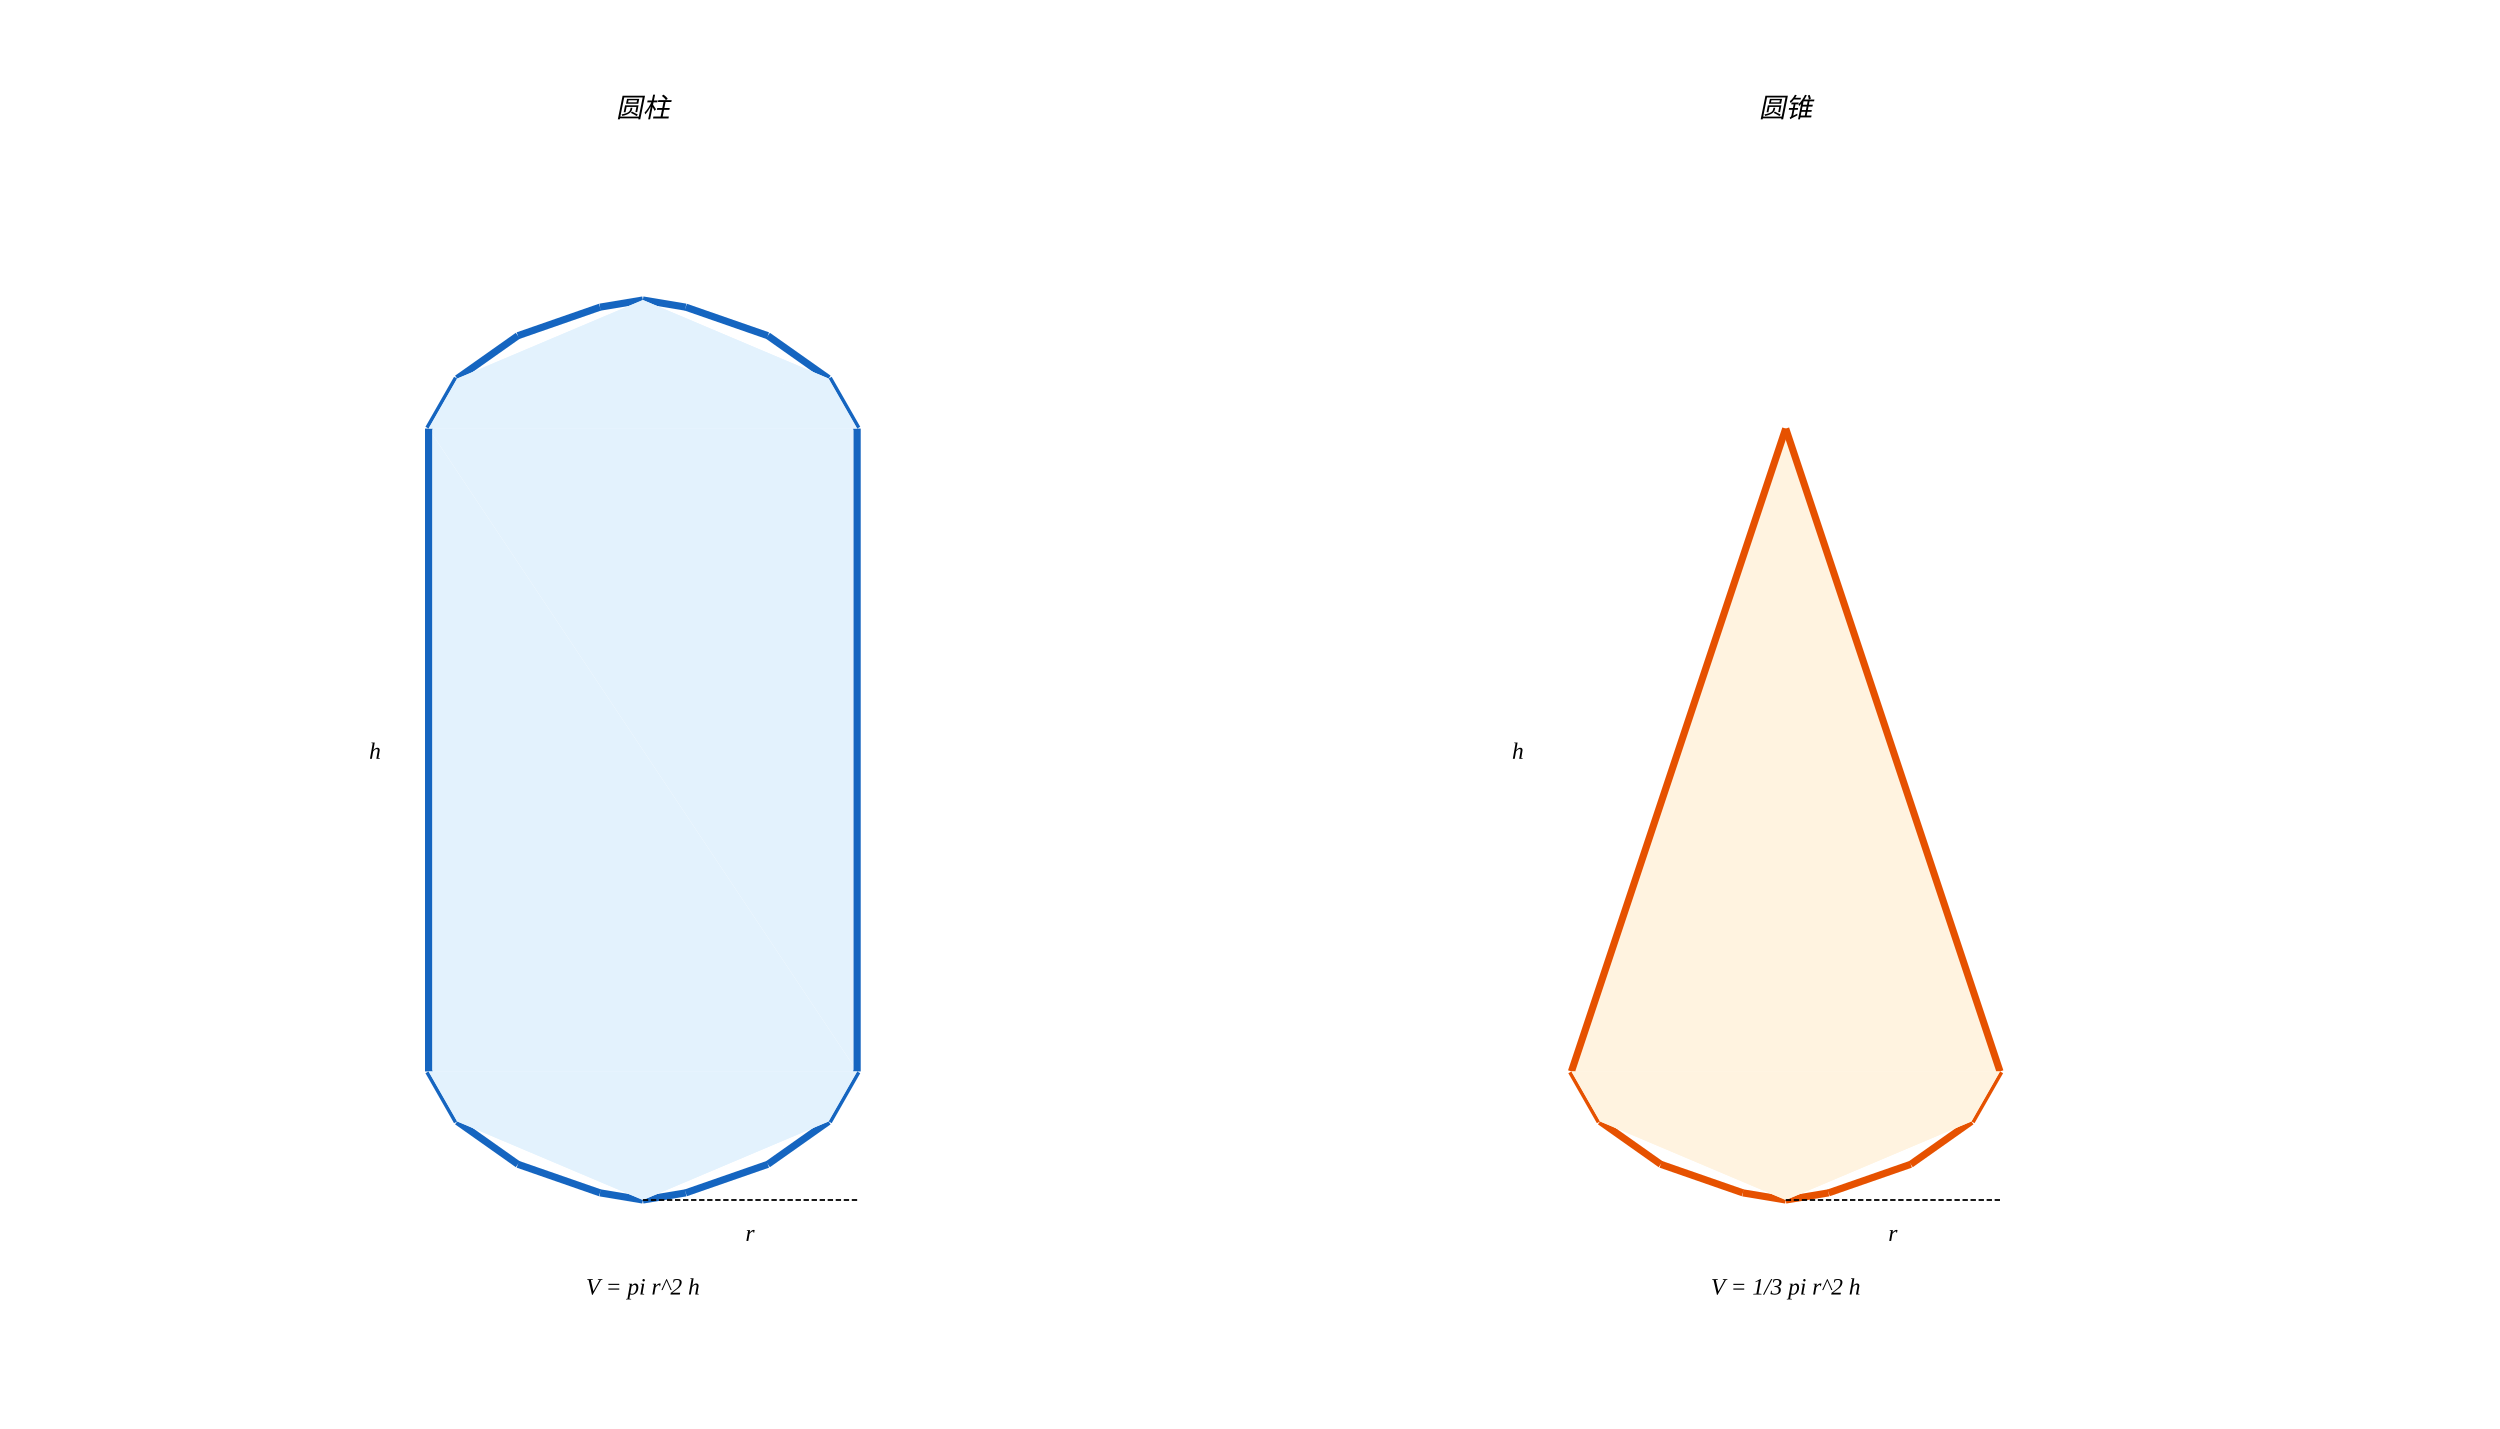
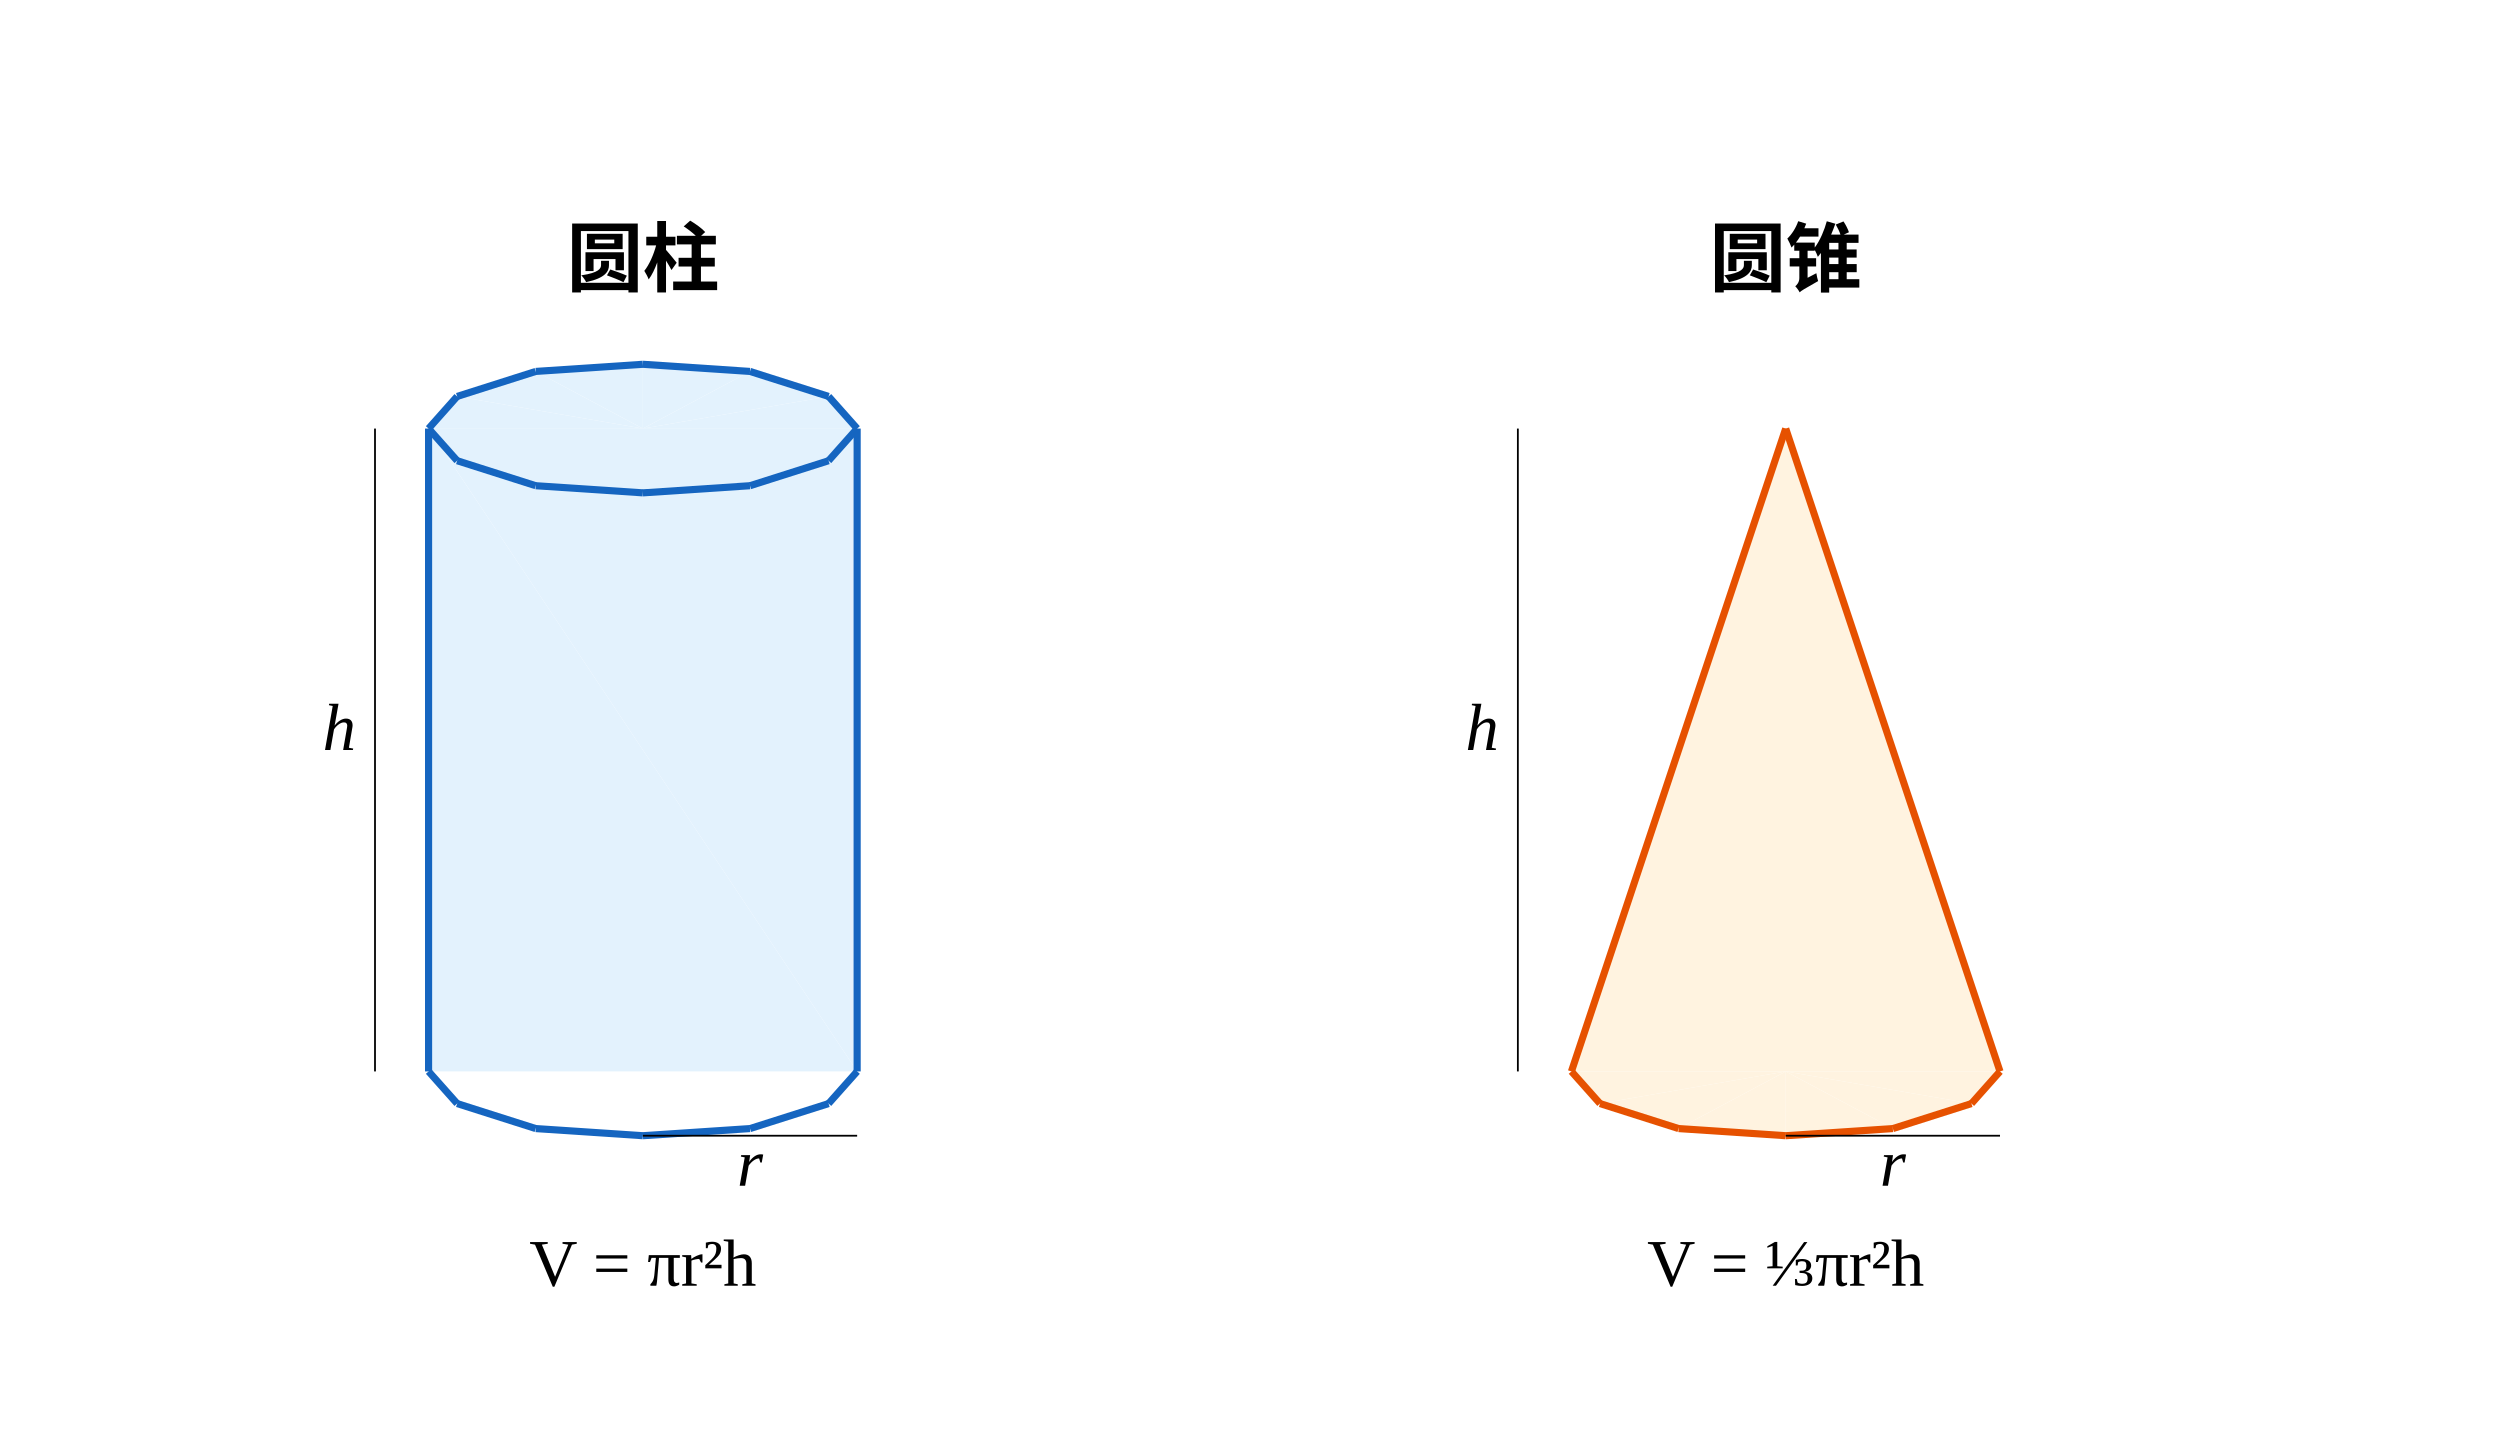
<svg xmlns="http://www.w3.org/2000/svg" width="700mm" height="400mm" viewBox="0 0 700 400" version="1.1">
-   <path d="M120.00,300.00 L 120.00,120.00 L 240.00,300.00 z" fill="#E3F2FD" stroke="none" />
-   <path d="M240.00,300.00 L 120.00,120.00 L 240.00,120.00 z" fill="#E3F2FD" stroke="none" />
+   <path d="M240.00,300.00 L 240.00,120.00 L 120.00,120.00 z" fill="#E3F2FD" stroke="none" />
+   <path d="M240.00,300.00 L 120.00,120.00 L 120.00,300.00 z" fill="#E3F2FD" stroke="none" />
+   <path d="M180.00,120.00 L 240.00,120.00 L 232.00,129.00 z" fill="#E3F2FD" stroke="none" />
+   <path d="M180.00,120.00 L 232.00,129.00 L 210.00,136.00 z" fill="#E3F2FD" stroke="none" />
+   <path d="M180.00,120.00 L 210.00,136.00 L 180.00,138.00 z" fill="#E3F2FD" stroke="none" />
+   <path d="M180.00,120.00 L 180.00,138.00 L 150.00,136.00 z" fill="#E3F2FD" stroke="none" />
+   <path d="M180.00,120.00 L 150.00,136.00 L 128.00,129.00 z" fill="#E3F2FD" stroke="none" />
+   <path d="M180.00,120.00 L 128.00,129.00 L 120.00,120.00 z" fill="#E3F2FD" stroke="none" />
+   <path d="M180.00,120.00 L 120.00,120.00 L 128.00,111.00 z" fill="#E3F2FD" stroke="none" />
+   <path d="M180.00,120.00 L 128.00,111.00 L 150.00,104.00 z" fill="#E3F2FD" stroke="none" />
+   <path d="M180.00,120.00 L 150.00,104.00 L 180.00,102.00 z" fill="#E3F2FD" stroke="none" />
+   <path d="M180.00,120.00 L 180.00,102.00 L 210.00,104.00 z" fill="#E3F2FD" stroke="none" />
+   <path d="M180.00,120.00 L 210.00,104.00 L 232.00,111.00 z" fill="#E3F2FD" stroke="none" />
+   <path d="M180.00,120.00 L 232.00,111.00 L 240.00,120.00 z" fill="#E3F2FD" stroke="none" />
+   <line x1="240.00" y1="300.00" x2="232.00" y2="309.00" style="stroke:#1565C0; stroke-width:2.00" />
+   <line x1="232.00" y1="309.00" x2="210.00" y2="316.00" style="stroke:#1565C0; stroke-width:2.00" />
+   <line x1="210.00" y1="316.00" x2="180.00" y2="318.00" style="stroke:#1565C0; stroke-width:2.00" />
+   <line x1="180.00" y1="318.00" x2="150.00" y2="316.00" style="stroke:#1565C0; stroke-width:2.00" />
+   <line x1="150.00" y1="316.00" x2="128.00" y2="309.00" style="stroke:#1565C0; stroke-width:2.00" />
+   <line x1="128.00" y1="309.00" x2="120.00" y2="300.00" style="stroke:#1565C0; stroke-width:2.00" />
+   <line x1="240.00" y1="120.00" x2="232.00" y2="129.00" style="stroke:#1565C0; stroke-width:2.00" />
+   <line x1="232.00" y1="129.00" x2="210.00" y2="136.00" style="stroke:#1565C0; stroke-width:2.00" />
+   <line x1="210.00" y1="136.00" x2="180.00" y2="138.00" style="stroke:#1565C0; stroke-width:2.00" />
+   <line x1="180.00" y1="138.00" x2="150.00" y2="136.00" style="stroke:#1565C0; stroke-width:2.00" />
+   <line x1="150.00" y1="136.00" x2="128.00" y2="129.00" style="stroke:#1565C0; stroke-width:2.00" />
+   <line x1="128.00" y1="129.00" x2="120.00" y2="120.00" style="stroke:#1565C0; stroke-width:2.00" />
+   <line x1="120.00" y1="120.00" x2="128.00" y2="111.00" style="stroke:#1565C0; stroke-width:2.00" />
+   <line x1="128.00" y1="111.00" x2="150.00" y2="104.00" style="stroke:#1565C0; stroke-width:2.00" />
+   <line x1="150.00" y1="104.00" x2="180.00" y2="102.00" style="stroke:#1565C0; stroke-width:2.00" />
+   <line x1="180.00" y1="102.00" x2="210.00" y2="104.00" style="stroke:#1565C0; stroke-width:2.00" />
+   <line x1="210.00" y1="104.00" x2="232.00" y2="111.00" style="stroke:#1565C0; stroke-width:2.00" />
+   <line x1="232.00" y1="111.00" x2="240.00" y2="120.00" style="stroke:#1565C0; stroke-width:2.00" />
  <line x1="120.00" y1="300.00" x2="120.00" y2="120.00" style="stroke:#1565C0; stroke-width:2.00" />
  <line x1="240.00" y1="300.00" x2="240.00" y2="120.00" style="stroke:#1565C0; stroke-width:2.00" />
-   <line x1="120.00" y1="120.00" x2="128.00" y2="106.00" style="stroke:#1565C0; stroke-width:2.00" />
-   <line x1="128.00" y1="106.00" x2="145.00" y2="94.00" style="stroke:#1565C0; stroke-width:2.00" />
-   <line x1="145.00" y1="94.00" x2="168.00" y2="86.00" style="stroke:#1565C0; stroke-width:2.00" />
-   <line x1="168.00" y1="86.00" x2="180.00" y2="84.00" style="stroke:#1565C0; stroke-width:2.00" />
-   <line x1="180.00" y1="84.00" x2="192.00" y2="86.00" style="stroke:#1565C0; stroke-width:2.00" />
-   <line x1="192.00" y1="86.00" x2="215.00" y2="94.00" style="stroke:#1565C0; stroke-width:2.00" />
-   <line x1="215.00" y1="94.00" x2="232.00" y2="106.00" style="stroke:#1565C0; stroke-width:2.00" />
-   <line x1="232.00" y1="106.00" x2="240.00" y2="120.00" style="stroke:#1565C0; stroke-width:2.00" />
-   <path d="M120.00,120.00 L 128.00,106.00 L 180.00,84.00 z" fill="#E3F2FD" stroke="none" />
-   <path d="M120.00,120.00 L 180.00,84.00 L 232.00,106.00 z" fill="#E3F2FD" stroke="none" />
-   <path d="M120.00,120.00 L 232.00,106.00 L 240.00,120.00 z" fill="#E3F2FD" stroke="none" />
-   <path d="M240.00,120.00 L 232.00,106.00 L 180.00,84.00 z" fill="#E3F2FD" stroke="none" />
-   <path d="M240.00,120.00 L 180.00,84.00 L 128.00,106.00 z" fill="#E3F2FD" stroke="none" />
-   <path d="M240.00,120.00 L 128.00,106.00 L 120.00,120.00 z" fill="#E3F2FD" stroke="none" />
-   <line x1="120.00" y1="300.00" x2="128.00" y2="314.00" style="stroke:#1565C0; stroke-width:2.00" />
-   <line x1="128.00" y1="314.00" x2="145.00" y2="326.00" style="stroke:#1565C0; stroke-width:2.00" />
-   <line x1="145.00" y1="326.00" x2="168.00" y2="334.00" style="stroke:#1565C0; stroke-width:2.00" />
-   <line x1="168.00" y1="334.00" x2="180.00" y2="336.00" style="stroke:#1565C0; stroke-width:2.00" />
-   <line x1="180.00" y1="336.00" x2="192.00" y2="334.00" style="stroke:#1565C0; stroke-width:2.00" />
-   <line x1="192.00" y1="334.00" x2="215.00" y2="326.00" style="stroke:#1565C0; stroke-width:2.00" />
-   <line x1="215.00" y1="326.00" x2="232.00" y2="314.00" style="stroke:#1565C0; stroke-width:2.00" />
-   <line x1="232.00" y1="314.00" x2="240.00" y2="300.00" style="stroke:#1565C0; stroke-width:2.00" />
-   <path d="M120.00,300.00 L 128.00,314.00 L 180.00,336.00 z" fill="#E3F2FD" stroke="none" />
-   <path d="M120.00,300.00 L 180.00,336.00 L 232.00,314.00 z" fill="#E3F2FD" stroke="none" />
-   <path d="M120.00,300.00 L 232.00,314.00 L 240.00,300.00 z" fill="#E3F2FD" stroke="none" />
-   <path d="M240.00,300.00 L 232.00,314.00 L 180.00,336.00 z" fill="#E3F2FD" stroke="none" />
-   <path d="M240.00,300.00 L 180.00,336.00 L 128.00,314.00 z" fill="#E3F2FD" stroke="none" />
-   <path d="M240.00,300.00 L 128.00,314.00 L 120.00,300.00 z" fill="#E3F2FD" stroke="none" />
-   <line x1="180.00" y1="336.00" x2="181.50" y2="336.00" style="stroke:#000000; stroke-width:0.50" />
-   <line x1="182.25" y1="336.00" x2="183.75" y2="336.00" style="stroke:#000000; stroke-width:0.50" />
-   <line x1="184.50" y1="336.00" x2="186.00" y2="336.00" style="stroke:#000000; stroke-width:0.50" />
-   <line x1="186.75" y1="336.00" x2="188.25" y2="336.00" style="stroke:#000000; stroke-width:0.50" />
-   <line x1="189.00" y1="336.00" x2="190.50" y2="336.00" style="stroke:#000000; stroke-width:0.50" />
-   <line x1="191.25" y1="336.00" x2="192.75" y2="336.00" style="stroke:#000000; stroke-width:0.50" />
-   <line x1="193.50" y1="336.00" x2="195.00" y2="336.00" style="stroke:#000000; stroke-width:0.50" />
-   <line x1="195.75" y1="336.00" x2="197.25" y2="336.00" style="stroke:#000000; stroke-width:0.50" />
-   <line x1="198.00" y1="336.00" x2="199.50" y2="336.00" style="stroke:#000000; stroke-width:0.50" />
-   <line x1="200.25" y1="336.00" x2="201.75" y2="336.00" style="stroke:#000000; stroke-width:0.50" />
-   <line x1="202.50" y1="336.00" x2="204.00" y2="336.00" style="stroke:#000000; stroke-width:0.50" />
-   <line x1="204.75" y1="336.00" x2="206.25" y2="336.00" style="stroke:#000000; stroke-width:0.50" />
-   <line x1="207.00" y1="336.00" x2="208.50" y2="336.00" style="stroke:#000000; stroke-width:0.50" />
-   <line x1="209.25" y1="336.00" x2="210.75" y2="336.00" style="stroke:#000000; stroke-width:0.50" />
-   <line x1="211.50" y1="336.00" x2="213.00" y2="336.00" style="stroke:#000000; stroke-width:0.50" />
-   <line x1="213.75" y1="336.00" x2="215.25" y2="336.00" style="stroke:#000000; stroke-width:0.50" />
-   <line x1="216.00" y1="336.00" x2="217.50" y2="336.00" style="stroke:#000000; stroke-width:0.50" />
-   <line x1="218.25" y1="336.00" x2="219.75" y2="336.00" style="stroke:#000000; stroke-width:0.50" />
-   <line x1="220.50" y1="336.00" x2="222.00" y2="336.00" style="stroke:#000000; stroke-width:0.50" />
-   <line x1="222.75" y1="336.00" x2="224.25" y2="336.00" style="stroke:#000000; stroke-width:0.50" />
-   <line x1="225.00" y1="336.00" x2="226.50" y2="336.00" style="stroke:#000000; stroke-width:0.50" />
-   <line x1="227.25" y1="336.00" x2="228.75" y2="336.00" style="stroke:#000000; stroke-width:0.50" />
-   <line x1="229.50" y1="336.00" x2="231.00" y2="336.00" style="stroke:#000000; stroke-width:0.50" />
-   <line x1="231.75" y1="336.00" x2="233.25" y2="336.00" style="stroke:#000000; stroke-width:0.50" />
-   <line x1="234.00" y1="336.00" x2="235.50" y2="336.00" style="stroke:#000000; stroke-width:0.50" />
-   <line x1="236.25" y1="336.00" x2="237.75" y2="336.00" style="stroke:#000000; stroke-width:0.50" />
-   <line x1="238.50" y1="336.00" x2="240.00" y2="336.00" style="stroke:#000000; stroke-width:0.50" />
-   <text x="210.00" y="345.00" style="font-size:4.92pt; font-style:italic; fill:#000000" text-anchor="middle" dy="2.46">r</text>
-   <text x="105.00" y="210.00" style="font-size:4.92pt; font-style:italic; fill:#000000" text-anchor="middle" dy="2.46">h</text>
-   <text x="180.00" y="360.00" style="font-size:4.92pt; font-style:italic; fill:#000000" text-anchor="middle" dy="2.46">V = pi r^2 h</text>
-   <text x="180.00" y="30.00" style="font-size:5.62pt; font-style:italic; fill:#000000" text-anchor="middle" dy="2.812">圆柱</text>
-   <path d="M440.00,300.00 L 560.00,300.00 L 500.00,120.00 z" fill="#FFF3E0" stroke="none" />
+   <line x1="180.00" y1="318.00" x2="240.00" y2="318.00" style="stroke:#000000; stroke-width:0.50" />
+   <text x="210.00" y="332.00" style="font-size:14pt; font-style:italic; fill:#000000" text-anchor="middle">r</text>
+   <line x1="105.00" y1="300.00" x2="105.00" y2="120.00" style="stroke:#000000; stroke-width:0.50" />
+   <text x="95.00" y="210.00" style="font-size:14pt; font-style:italic; fill:#000000" text-anchor="middle">h</text>
+   <text x="180.00" y="80.00" style="font-size:16pt; font-weight:bold; fill:#000000" text-anchor="middle">圆柱</text>
+   <text x="180.00" y="360.00" style="font-size:14pt; fill:#000000" text-anchor="middle">V = πr²h</text>
+   <path d="M560.00,300.00 L 440.00,300.00 L 500.00,120.00 z" fill="#FFF3E0" stroke="none" />
+   <path d="M500.00,300.00 L 560.00,300.00 L 552.00,309.00 z" fill="#FFF3E0" stroke="none" />
+   <path d="M500.00,300.00 L 552.00,309.00 L 530.00,316.00 z" fill="#FFF3E0" stroke="none" />
+   <path d="M500.00,300.00 L 530.00,316.00 L 500.00,318.00 z" fill="#FFF3E0" stroke="none" />
+   <path d="M500.00,300.00 L 500.00,318.00 L 470.00,316.00 z" fill="#FFF3E0" stroke="none" />
+   <path d="M500.00,300.00 L 470.00,316.00 L 448.00,309.00 z" fill="#FFF3E0" stroke="none" />
+   <path d="M500.00,300.00 L 448.00,309.00 L 440.00,300.00 z" fill="#FFF3E0" stroke="none" />
+   <line x1="560.00" y1="300.00" x2="552.00" y2="309.00" style="stroke:#E65100; stroke-width:2.00" />
+   <line x1="552.00" y1="309.00" x2="530.00" y2="316.00" style="stroke:#E65100; stroke-width:2.00" />
+   <line x1="530.00" y1="316.00" x2="500.00" y2="318.00" style="stroke:#E65100; stroke-width:2.00" />
+   <line x1="500.00" y1="318.00" x2="470.00" y2="316.00" style="stroke:#E65100; stroke-width:2.00" />
+   <line x1="470.00" y1="316.00" x2="448.00" y2="309.00" style="stroke:#E65100; stroke-width:2.00" />
+   <line x1="448.00" y1="309.00" x2="440.00" y2="300.00" style="stroke:#E65100; stroke-width:2.00" />
  <line x1="440.00" y1="300.00" x2="500.00" y2="120.00" style="stroke:#E65100; stroke-width:2.00" />
  <line x1="560.00" y1="300.00" x2="500.00" y2="120.00" style="stroke:#E65100; stroke-width:2.00" />
-   <line x1="440.00" y1="300.00" x2="448.00" y2="314.00" style="stroke:#E65100; stroke-width:2.00" />
-   <line x1="448.00" y1="314.00" x2="465.00" y2="326.00" style="stroke:#E65100; stroke-width:2.00" />
-   <line x1="465.00" y1="326.00" x2="488.00" y2="334.00" style="stroke:#E65100; stroke-width:2.00" />
-   <line x1="488.00" y1="334.00" x2="500.00" y2="336.00" style="stroke:#E65100; stroke-width:2.00" />
-   <line x1="500.00" y1="336.00" x2="512.00" y2="334.00" style="stroke:#E65100; stroke-width:2.00" />
-   <line x1="512.00" y1="334.00" x2="535.00" y2="326.00" style="stroke:#E65100; stroke-width:2.00" />
-   <line x1="535.00" y1="326.00" x2="552.00" y2="314.00" style="stroke:#E65100; stroke-width:2.00" />
-   <line x1="552.00" y1="314.00" x2="560.00" y2="300.00" style="stroke:#E65100; stroke-width:2.00" />
-   <path d="M440.00,300.00 L 448.00,314.00 L 500.00,336.00 z" fill="#FFF3E0" stroke="none" />
-   <path d="M440.00,300.00 L 500.00,336.00 L 552.00,314.00 z" fill="#FFF3E0" stroke="none" />
-   <path d="M440.00,300.00 L 552.00,314.00 L 560.00,300.00 z" fill="#FFF3E0" stroke="none" />
-   <path d="M560.00,300.00 L 552.00,314.00 L 500.00,336.00 z" fill="#FFF3E0" stroke="none" />
-   <path d="M560.00,300.00 L 500.00,336.00 L 448.00,314.00 z" fill="#FFF3E0" stroke="none" />
-   <path d="M560.00,300.00 L 448.00,314.00 L 440.00,300.00 z" fill="#FFF3E0" stroke="none" />
-   <line x1="500.00" y1="336.00" x2="501.50" y2="336.00" style="stroke:#000000; stroke-width:0.50" />
-   <line x1="502.25" y1="336.00" x2="503.75" y2="336.00" style="stroke:#000000; stroke-width:0.50" />
-   <line x1="504.50" y1="336.00" x2="506.00" y2="336.00" style="stroke:#000000; stroke-width:0.50" />
-   <line x1="506.75" y1="336.00" x2="508.25" y2="336.00" style="stroke:#000000; stroke-width:0.50" />
-   <line x1="509.00" y1="336.00" x2="510.50" y2="336.00" style="stroke:#000000; stroke-width:0.50" />
-   <line x1="511.25" y1="336.00" x2="512.75" y2="336.00" style="stroke:#000000; stroke-width:0.50" />
-   <line x1="513.50" y1="336.00" x2="515.00" y2="336.00" style="stroke:#000000; stroke-width:0.50" />
-   <line x1="515.75" y1="336.00" x2="517.25" y2="336.00" style="stroke:#000000; stroke-width:0.50" />
-   <line x1="518.00" y1="336.00" x2="519.50" y2="336.00" style="stroke:#000000; stroke-width:0.50" />
-   <line x1="520.25" y1="336.00" x2="521.75" y2="336.00" style="stroke:#000000; stroke-width:0.50" />
-   <line x1="522.50" y1="336.00" x2="524.00" y2="336.00" style="stroke:#000000; stroke-width:0.50" />
-   <line x1="524.75" y1="336.00" x2="526.25" y2="336.00" style="stroke:#000000; stroke-width:0.50" />
-   <line x1="527.00" y1="336.00" x2="528.50" y2="336.00" style="stroke:#000000; stroke-width:0.50" />
-   <line x1="529.25" y1="336.00" x2="530.75" y2="336.00" style="stroke:#000000; stroke-width:0.50" />
-   <line x1="531.50" y1="336.00" x2="533.00" y2="336.00" style="stroke:#000000; stroke-width:0.50" />
-   <line x1="533.75" y1="336.00" x2="535.25" y2="336.00" style="stroke:#000000; stroke-width:0.50" />
-   <line x1="536.00" y1="336.00" x2="537.50" y2="336.00" style="stroke:#000000; stroke-width:0.50" />
-   <line x1="538.25" y1="336.00" x2="539.75" y2="336.00" style="stroke:#000000; stroke-width:0.50" />
-   <line x1="540.50" y1="336.00" x2="542.00" y2="336.00" style="stroke:#000000; stroke-width:0.50" />
-   <line x1="542.75" y1="336.00" x2="544.25" y2="336.00" style="stroke:#000000; stroke-width:0.50" />
-   <line x1="545.00" y1="336.00" x2="546.50" y2="336.00" style="stroke:#000000; stroke-width:0.50" />
-   <line x1="547.25" y1="336.00" x2="548.75" y2="336.00" style="stroke:#000000; stroke-width:0.50" />
-   <line x1="549.50" y1="336.00" x2="551.00" y2="336.00" style="stroke:#000000; stroke-width:0.50" />
-   <line x1="551.75" y1="336.00" x2="553.25" y2="336.00" style="stroke:#000000; stroke-width:0.50" />
-   <line x1="554.00" y1="336.00" x2="555.50" y2="336.00" style="stroke:#000000; stroke-width:0.50" />
-   <line x1="556.25" y1="336.00" x2="557.75" y2="336.00" style="stroke:#000000; stroke-width:0.50" />
-   <line x1="558.50" y1="336.00" x2="560.00" y2="336.00" style="stroke:#000000; stroke-width:0.50" />
-   <text x="530.00" y="345.00" style="font-size:4.92pt; font-style:italic; fill:#000000" text-anchor="middle" dy="2.46">r</text>
-   <text x="425.00" y="210.00" style="font-size:4.92pt; font-style:italic; fill:#000000" text-anchor="middle" dy="2.46">h</text>
-   <text x="500.00" y="360.00" style="font-size:4.92pt; font-style:italic; fill:#000000" text-anchor="middle" dy="2.46">V = 1/3 pi r^2 h</text>
-   <text x="500.00" y="30.00" style="font-size:5.62pt; font-style:italic; fill:#000000" text-anchor="middle" dy="2.812">圆锥</text>
+   <line x1="500.00" y1="318.00" x2="560.00" y2="318.00" style="stroke:#000000; stroke-width:0.50" />
+   <text x="530.00" y="332.00" style="font-size:14pt; font-style:italic; fill:#000000" text-anchor="middle">r</text>
+   <line x1="425.00" y1="300.00" x2="425.00" y2="120.00" style="stroke:#000000; stroke-width:0.50" />
+   <text x="415.00" y="210.00" style="font-size:14pt; font-style:italic; fill:#000000" text-anchor="middle">h</text>
+   <text x="500.00" y="80.00" style="font-size:16pt; font-weight:bold; fill:#000000" text-anchor="middle">圆锥</text>
+   <text x="500.00" y="360.00" style="font-size:14pt; fill:#000000" text-anchor="middle">V = ⅓πr²h</text>
</svg>
